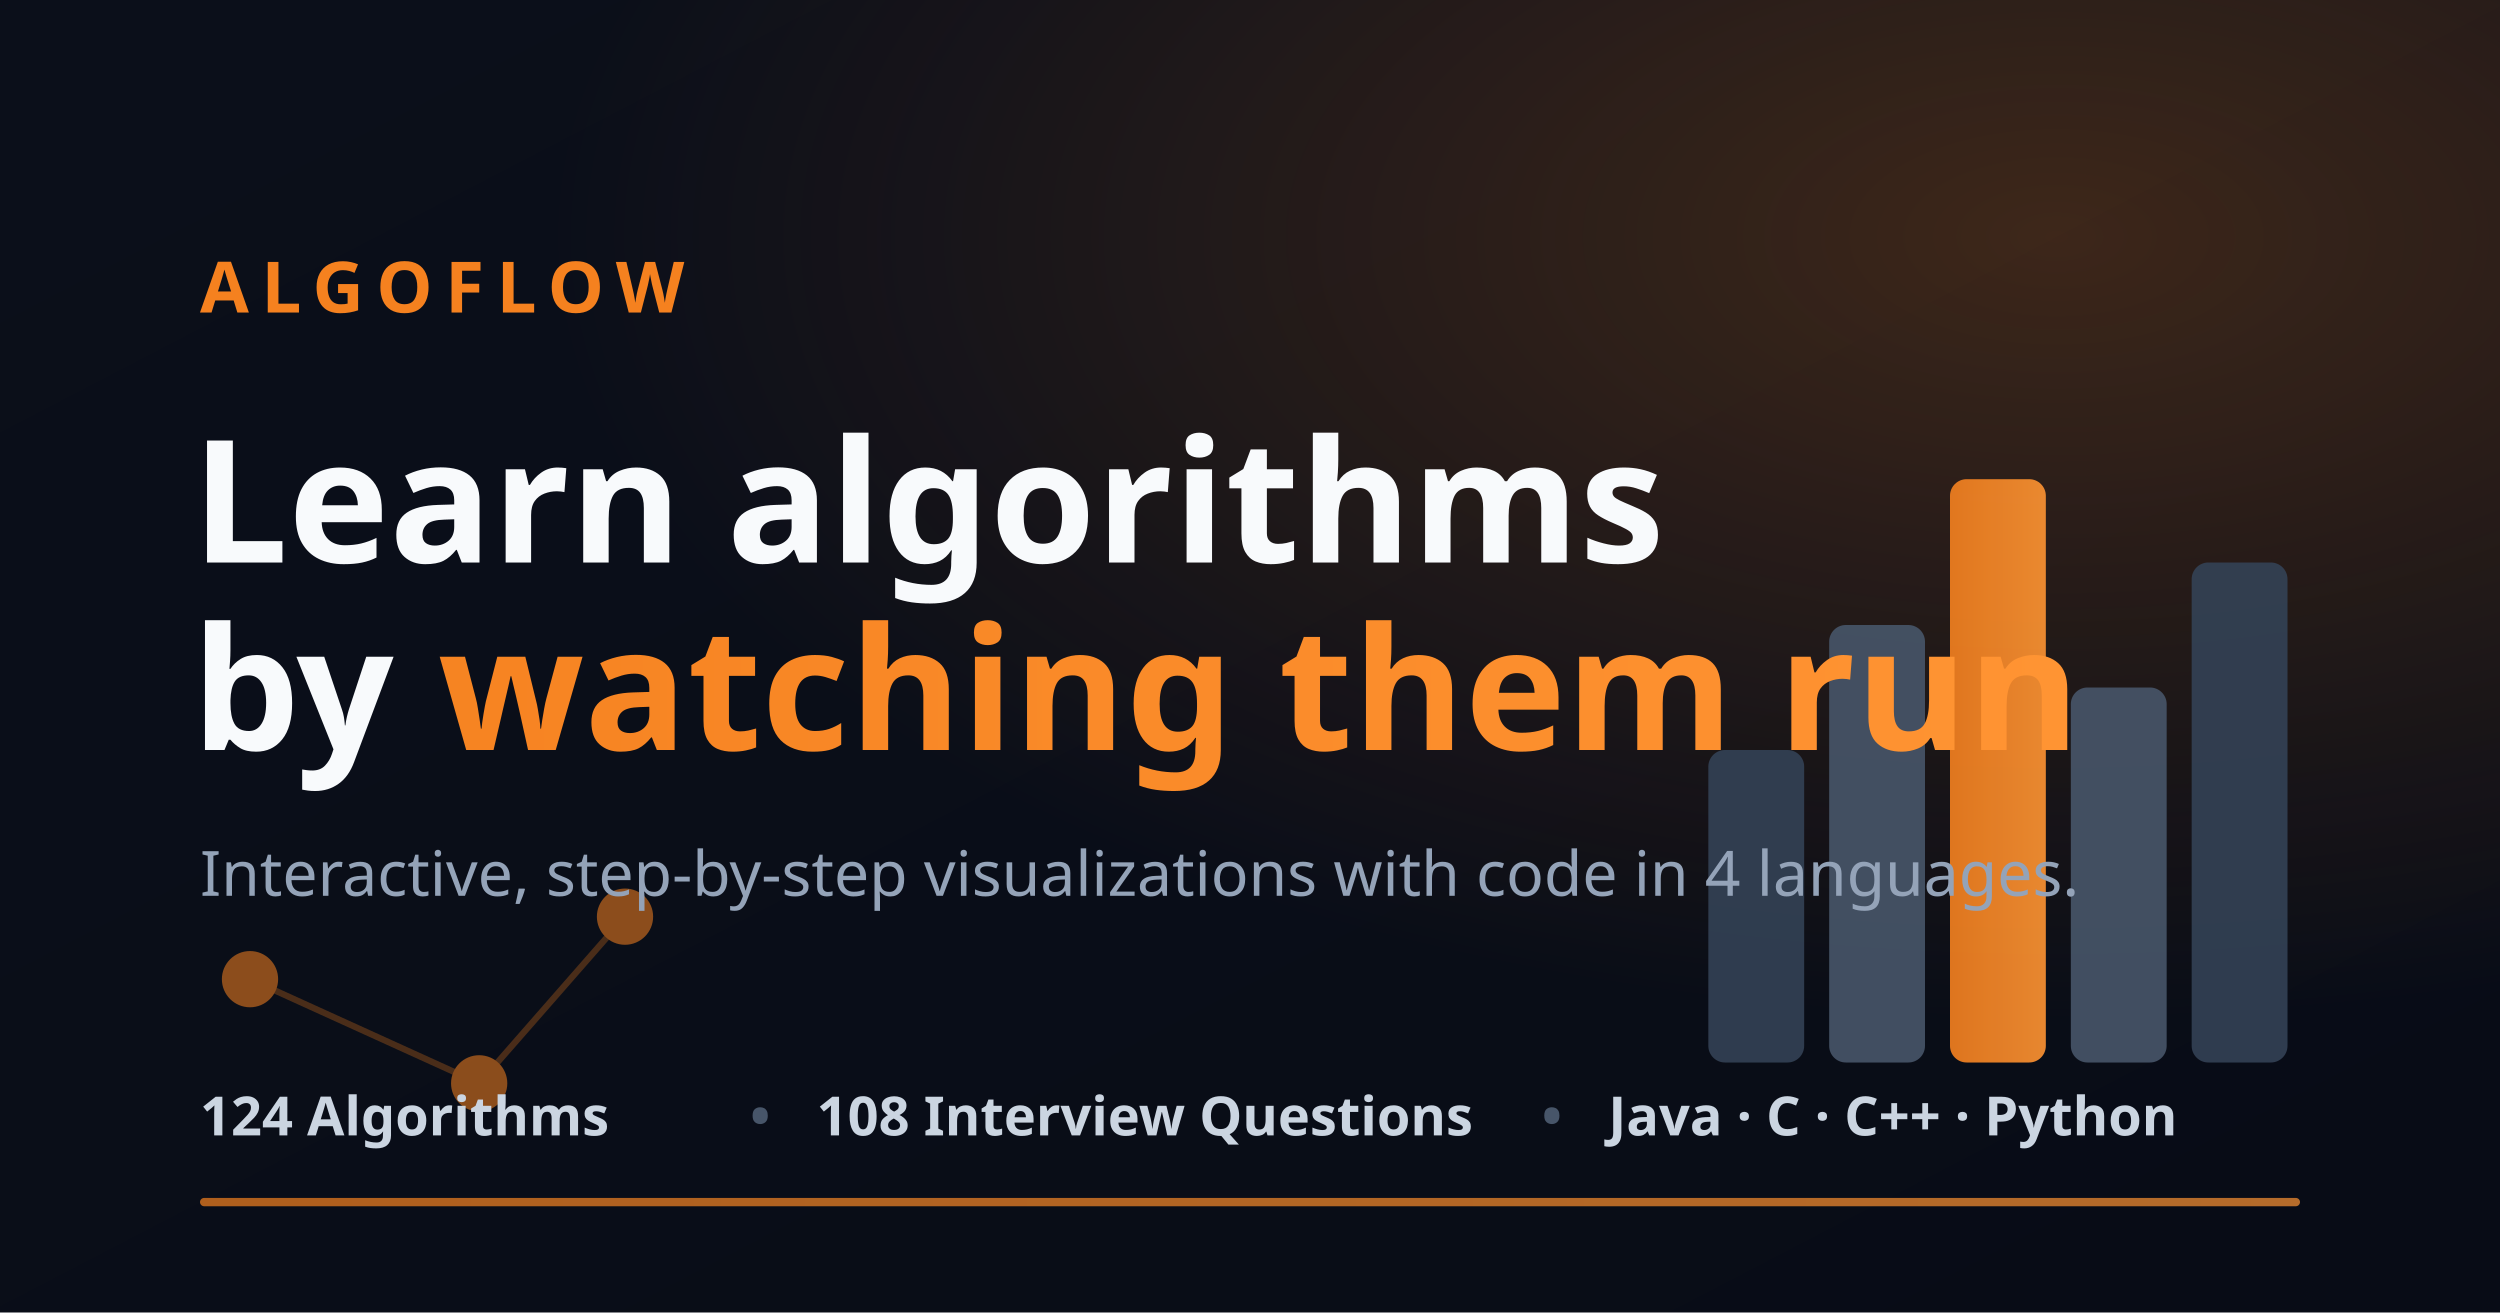
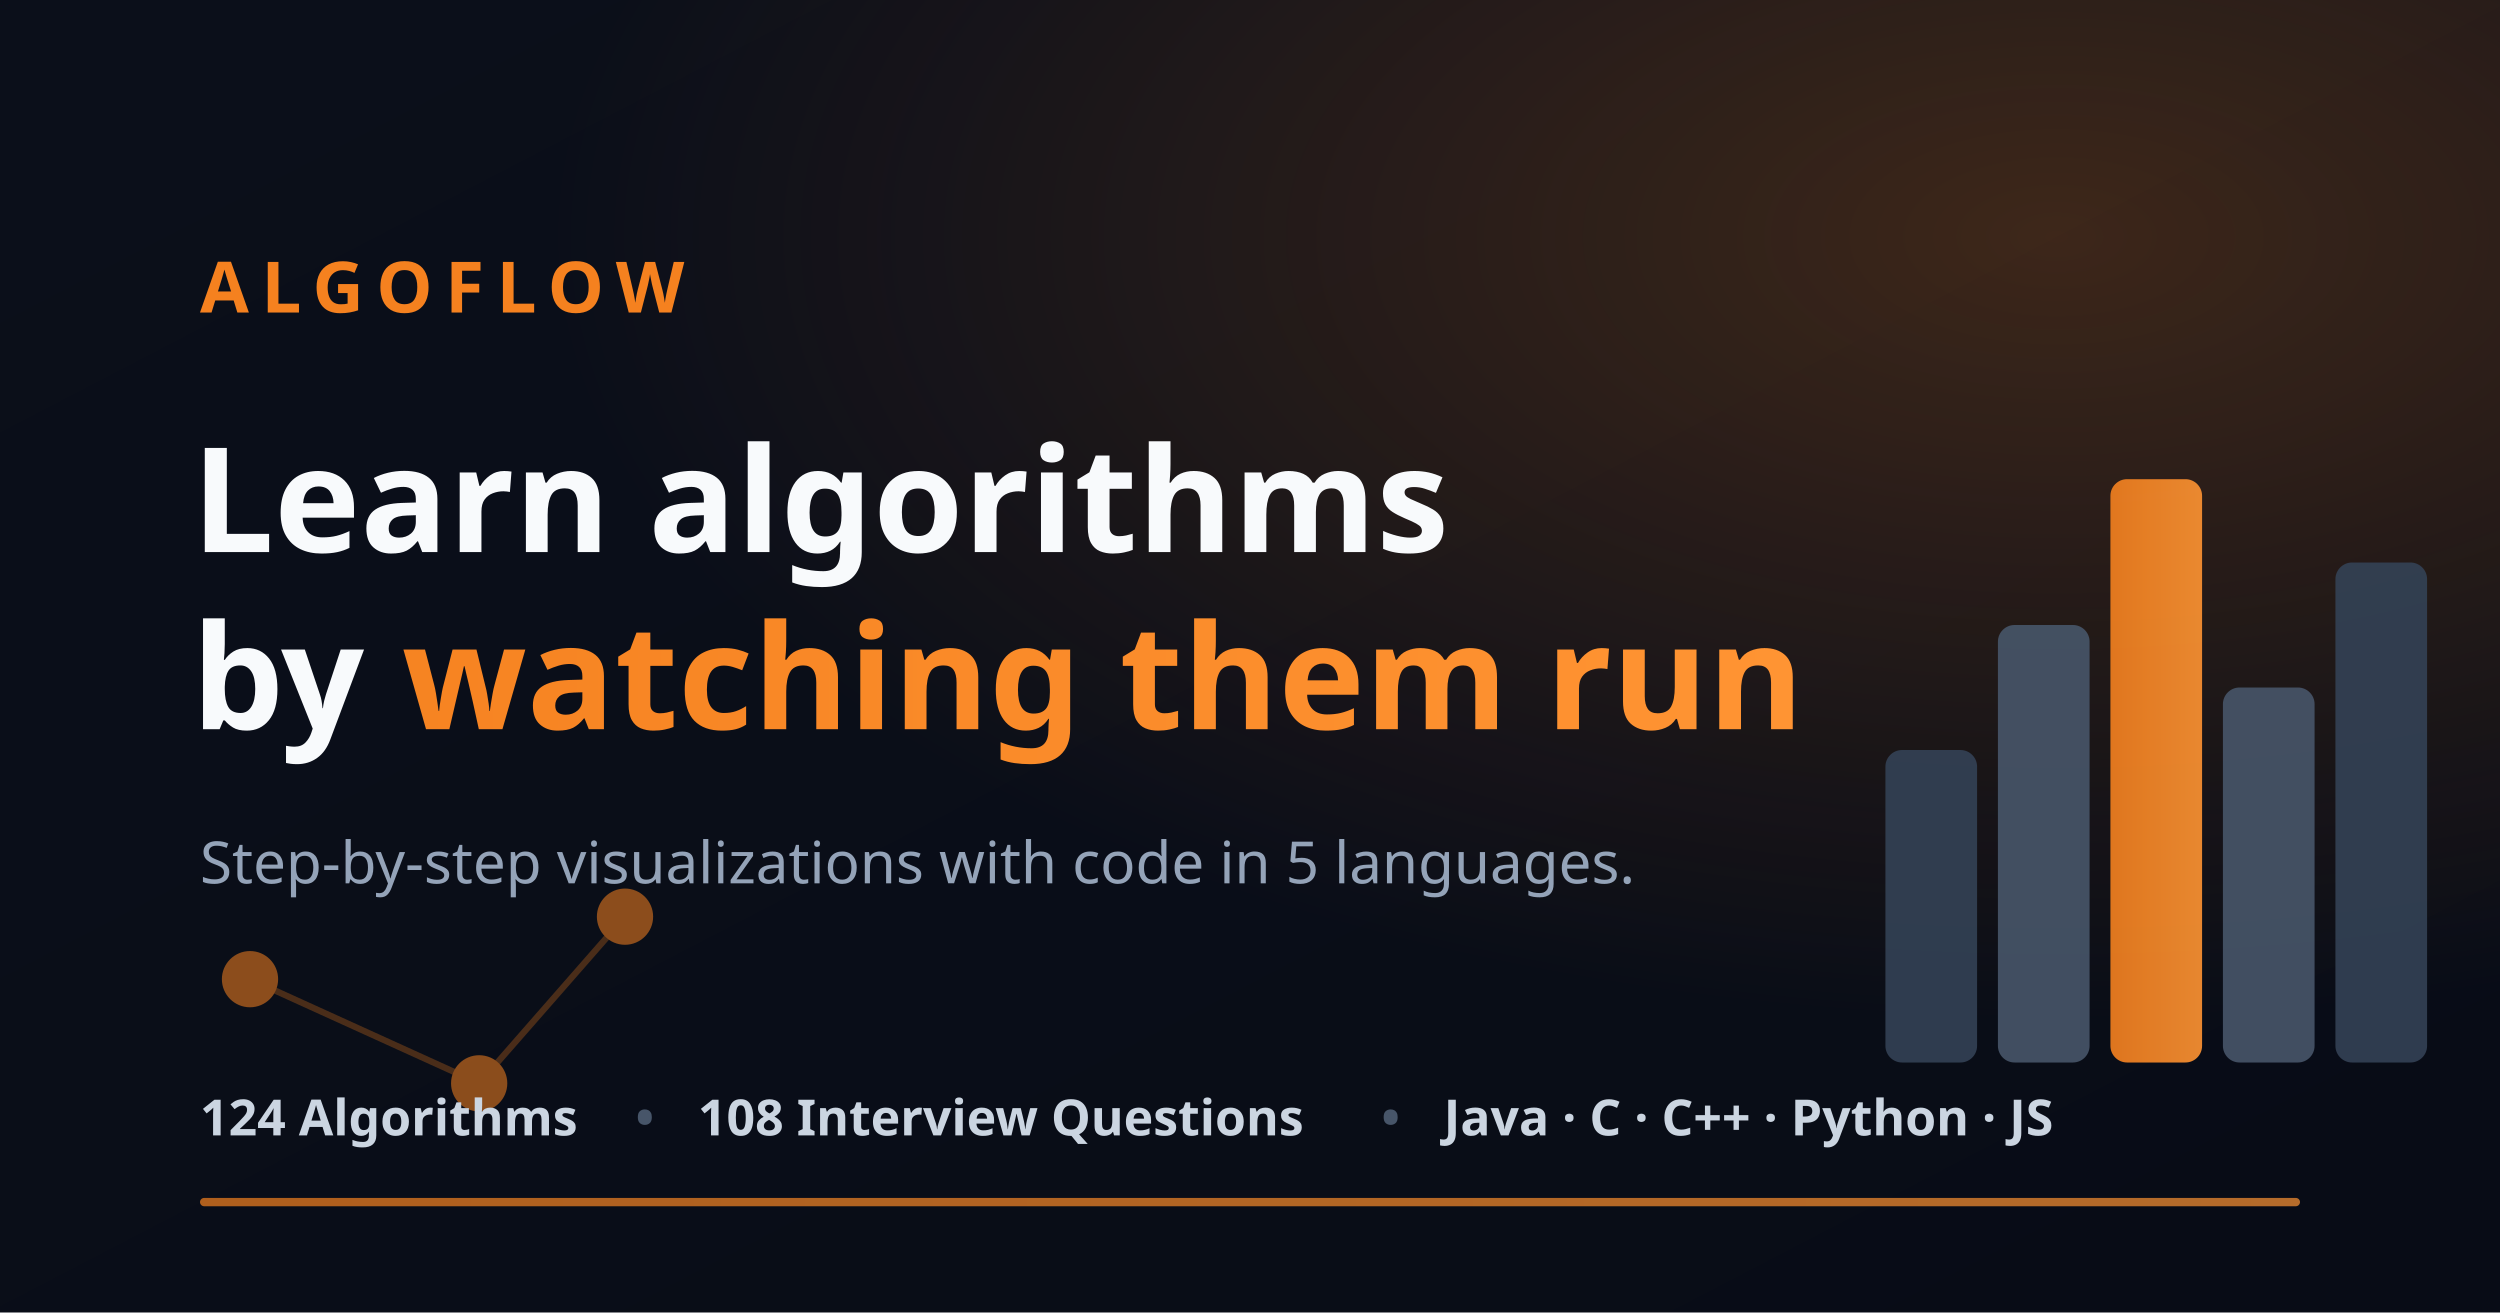
<svg xmlns="http://www.w3.org/2000/svg" width="1200" height="630" viewBox="0 0 1200 630" font-family="'Segoe UI', system-ui, -apple-system, sans-serif">
  <defs>
    <linearGradient id="bg" x1="0" y1="0" x2="1" y2="1">
      <stop offset="0" stop-color="#0b0f1a" />
      <stop offset="1" stop-color="#080c16" />
    </linearGradient>
    <linearGradient id="accent" x1="0" y1="0" x2="1" y2="0">
      <stop offset="0" stop-color="#f5811f" />
      <stop offset="1" stop-color="#ff9433" />
    </linearGradient>
    <radialGradient id="glow" cx="0.82" cy="0.18" r="0.6">
      <stop offset="0" stop-color="#f5811f" stop-opacity="0.22" />
      <stop offset="1" stop-color="#f5811f" stop-opacity="0" />
    </radialGradient>
  </defs>
  <rect width="1200" height="630" fill="url(#bg)" />
  <rect width="1200" height="630" fill="url(#glow)" />
  <g opacity="0.9">
-     <rect x="820" y="360" width="46" height="150" rx="8" fill="#334155" />
-     <rect x="878" y="300" width="46" height="210" rx="8" fill="#475569" />
-     <rect x="936" y="230" width="46" height="280" rx="8" fill="url(#accent)" />
-     <rect x="994" y="330" width="46" height="180" rx="8" fill="#475569" />
-     <rect x="1052" y="270" width="46" height="240" rx="8" fill="#334155" />
+     <rect x="905" y="360" width="44" height="150" rx="8" fill="#334155" />
+     <rect x="959" y="300" width="44" height="210" rx="8" fill="#475569" />
+     <rect x="1013" y="230" width="44" height="280" rx="8" fill="url(#accent)" />
+     <rect x="1067" y="330" width="44" height="180" rx="8" fill="#475569" />
+     <rect x="1121" y="270" width="44" height="240" rx="8" fill="#334155" />
  </g>
  <g stroke="#f5811f" stroke-width="3" opacity="0.55" fill="#0b0f1a">
    <line x1="120" y1="470" x2="230" y2="520" stroke-opacity="0.5" />
    <line x1="230" y1="520" x2="300" y2="440" stroke-opacity="0.5" />
    <circle cx="120" cy="470" r="12" fill="#f5811f" />
    <circle cx="230" cy="520" r="12" fill="#f5811f" />
    <circle cx="300" cy="440" r="12" fill="#f5811f" />
  </g>
  <text x="96" y="150" font-size="34" font-weight="700" letter-spacing="6" fill="#f5811f">ALGOFLOW</text>
-   <text x="92" y="270" font-size="82" font-weight="800" fill="#f8fafc">Learn algorithms</text>
-   <text x="92" y="360" font-size="82" font-weight="800" fill="#f8fafc">by <tspan fill="url(#accent)">watching them run</tspan>
+   <text x="92" y="265" font-size="70" font-weight="800" fill="#f8fafc">Learn algorithms</text>
+   <text x="92" y="350" font-size="70" font-weight="800" fill="#f8fafc">by <tspan fill="url(#accent)">watching them run</tspan>
  </text>
-   <text x="96" y="430" font-size="30" font-weight="500" fill="#94a3b8">Interactive, step-by-step visualizations with code in 4 languages.</text>
-   <g font-size="26" font-weight="700" fill="#cbd5e1">
+   <text x="96" y="424" font-size="28" font-weight="500" fill="#94a3b8">Step-by-step visualizations with code in 5 languages.</text>
+   <g font-size="24" font-weight="700" fill="#cbd5e1">
    <text x="96" y="545">124 Algorithms</text>
-     <text x="360" y="545" fill="#475569">•</text>
-     <text x="392" y="545">108 Interview Questions</text>
-     <text x="740" y="545" fill="#475569">•</text>
-     <text x="772" y="545">Java · C · C++ · Python</text>
+     <text x="305" y="545" fill="#475569">•</text>
+     <text x="335" y="545">108 Interview Questions</text>
+     <text x="663" y="545" fill="#475569">•</text>
+     <text x="693" y="545">Java · C · C++ · Python · JS</text>
  </g>
  <rect x="96" y="575" width="1008" height="4" rx="2" fill="url(#accent)" opacity="0.7" />
</svg>
